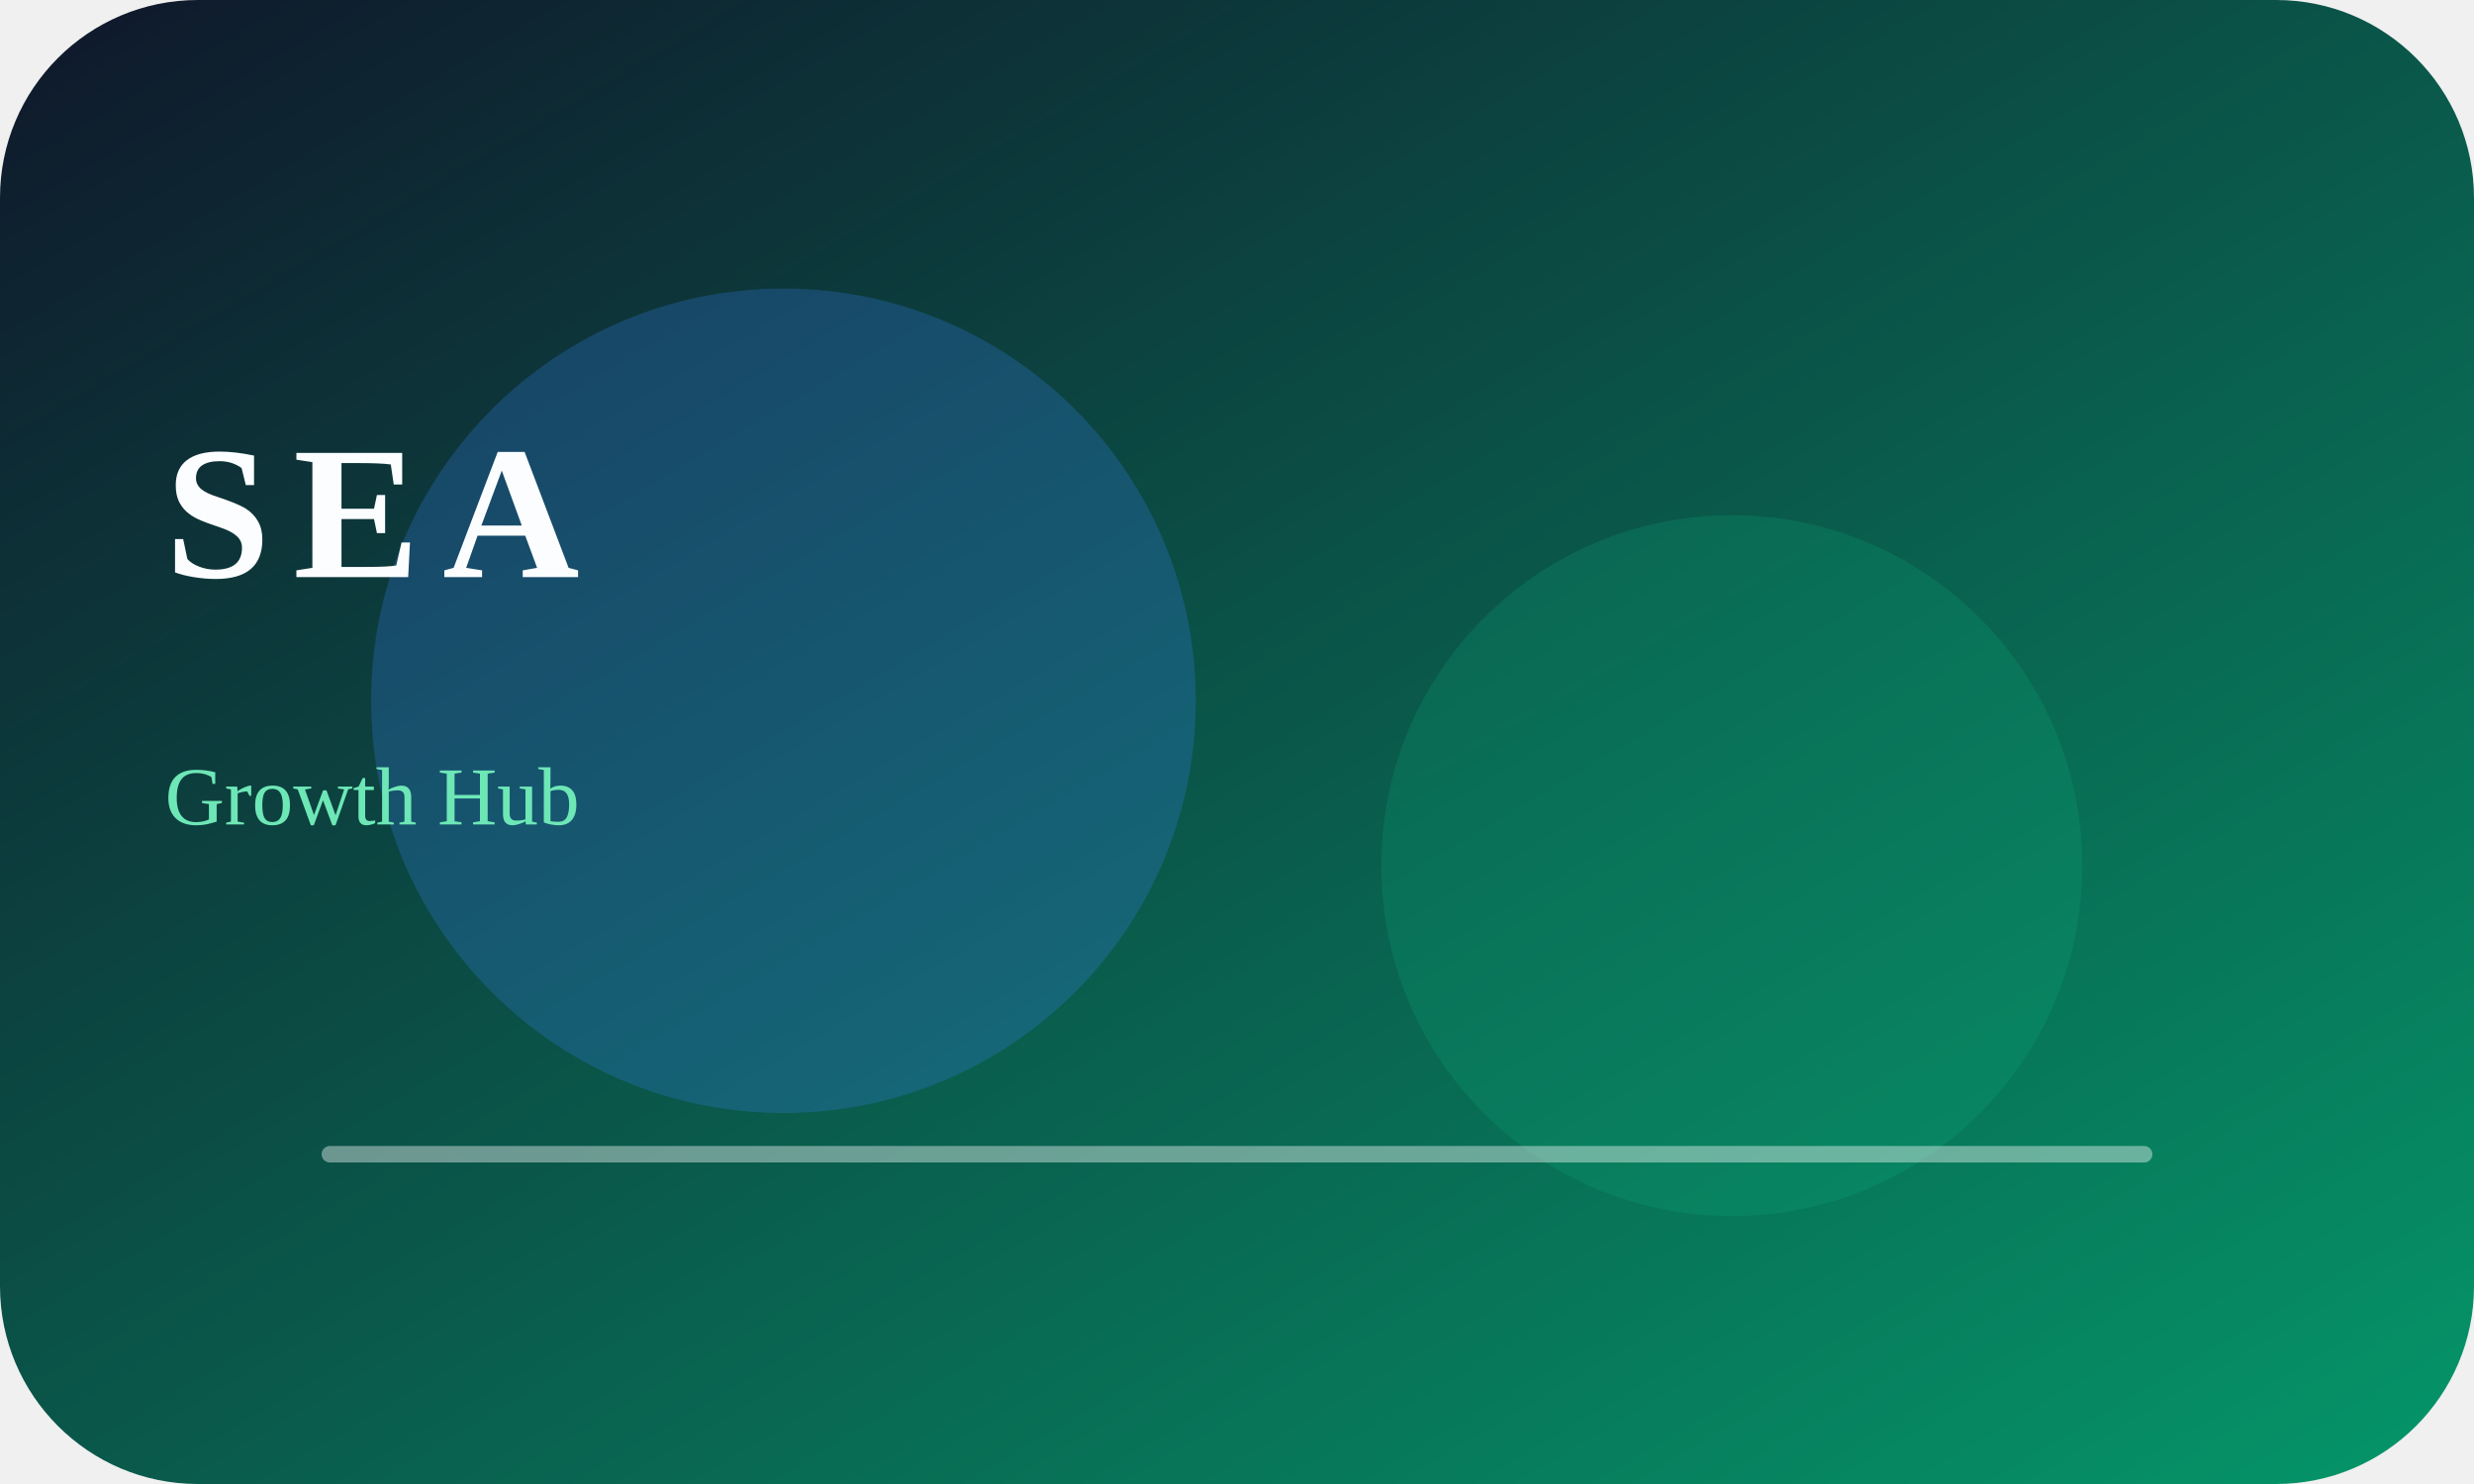
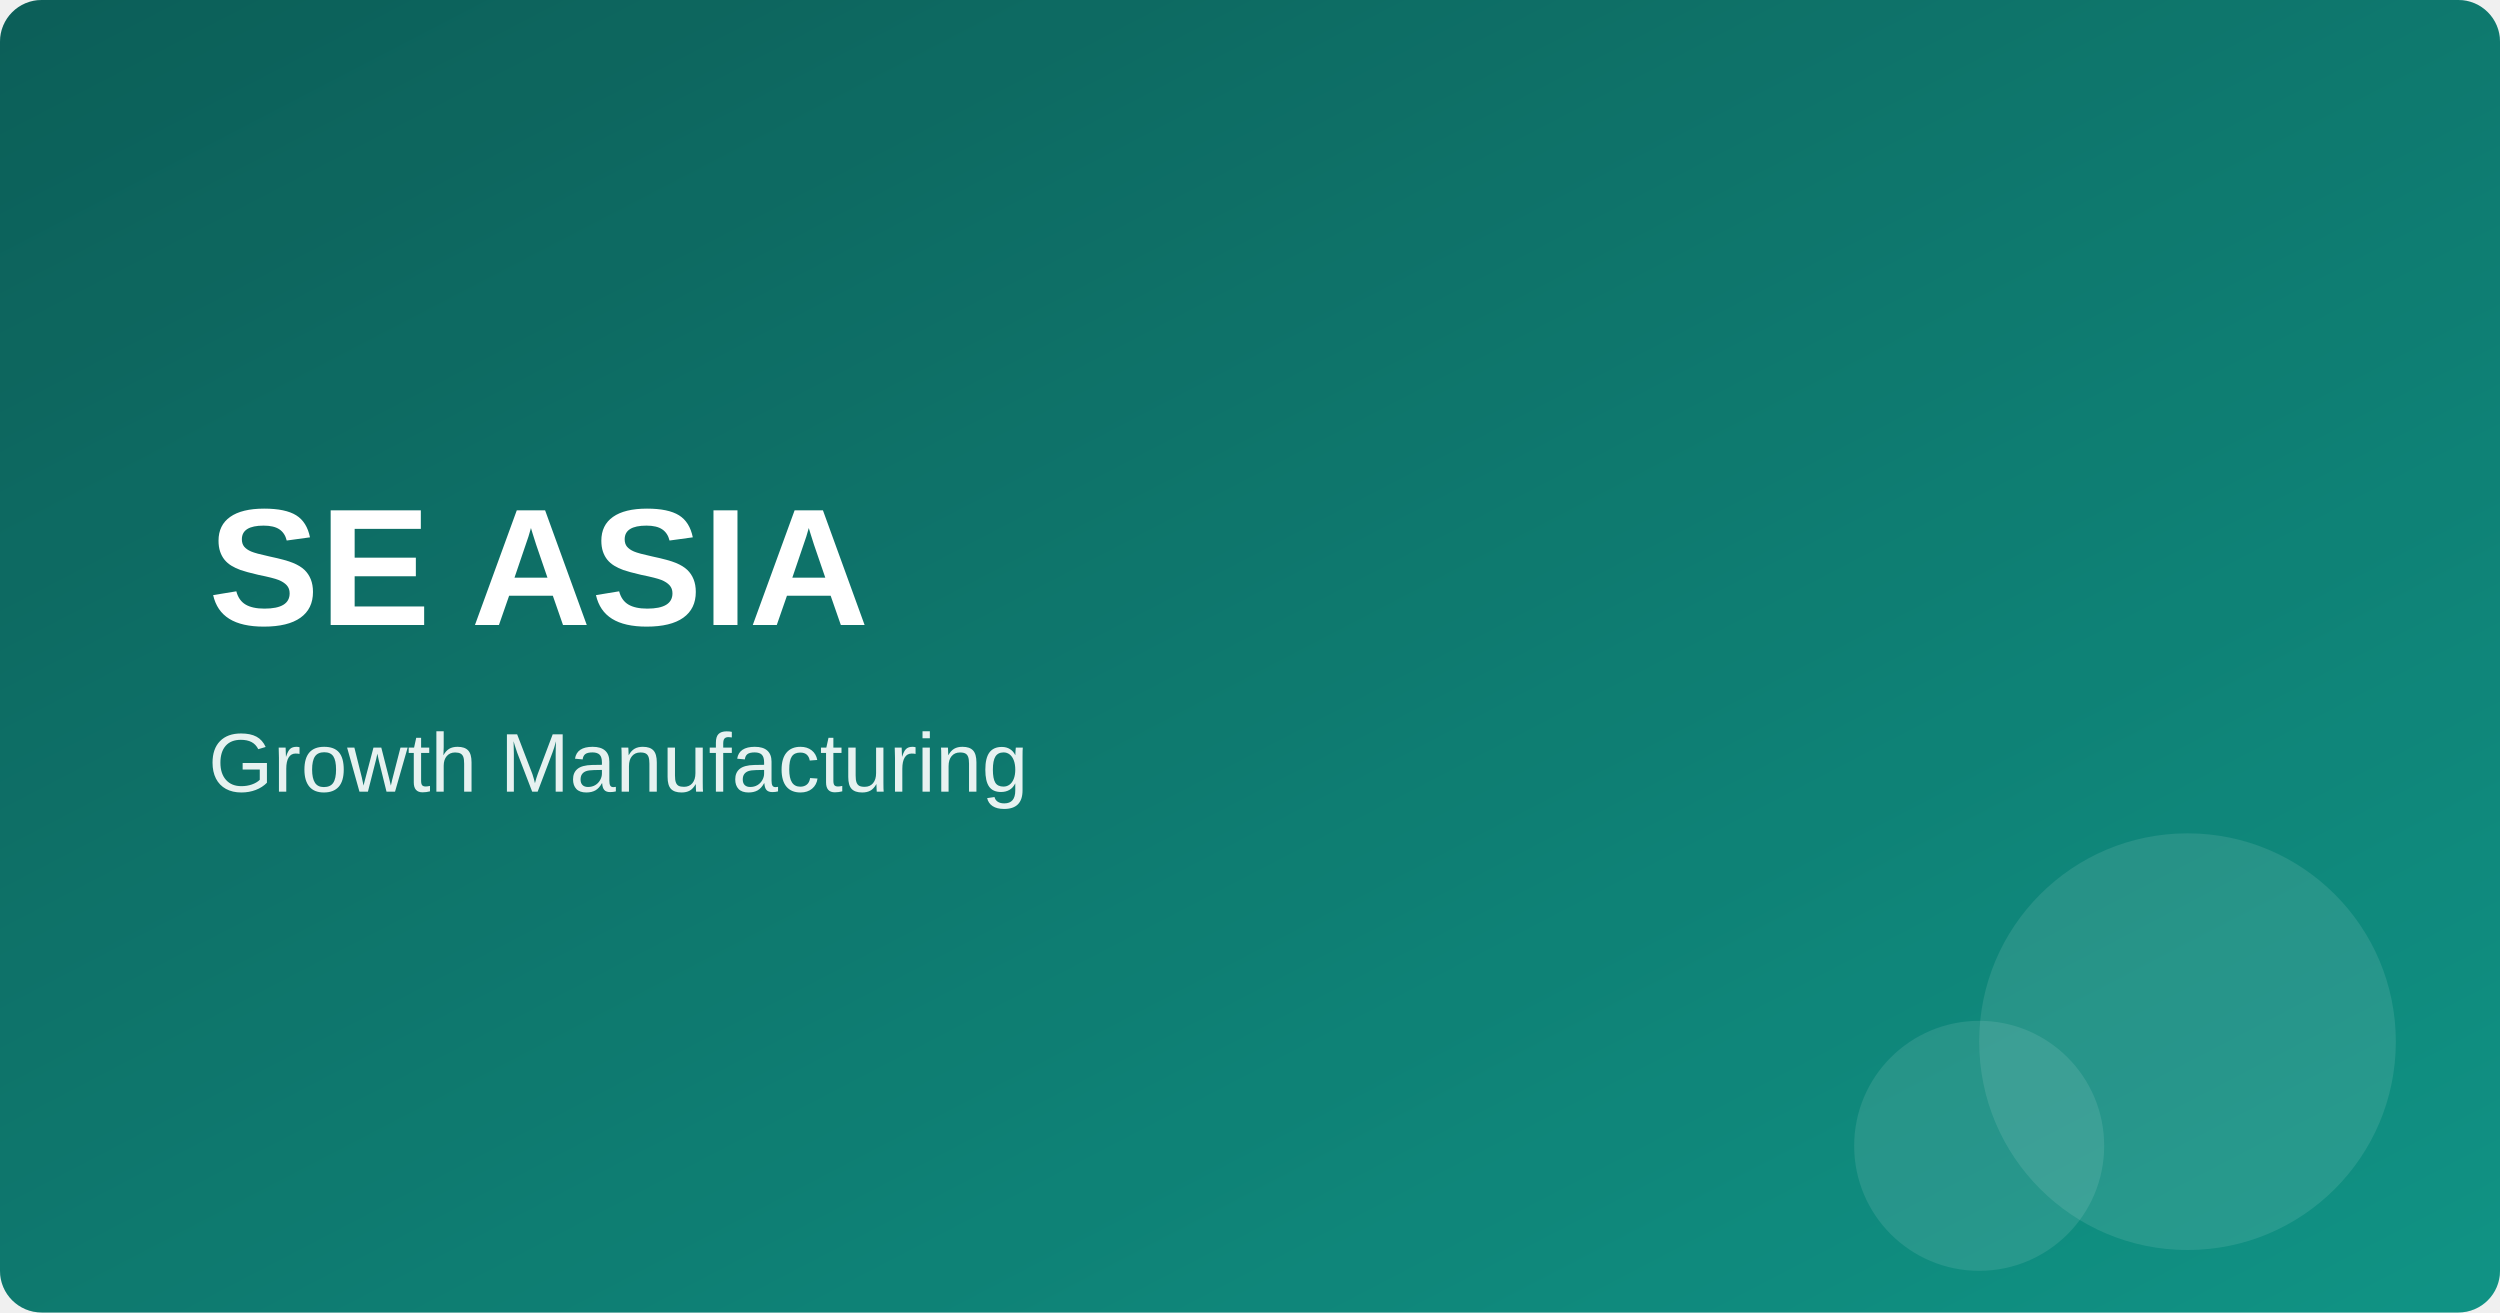
- <svg xmlns="http://www.w3.org/2000/svg" width="600" height="360" viewBox="0 0 600 360">
+ <svg xmlns="http://www.w3.org/2000/svg" width="1200" height="630" viewBox="0 0 1200 630">
  <defs>
-     <linearGradient id="grad-sea" x1="0%" y1="0%" x2="100%" y2="100%">
-       <stop offset="0%" stop-color="#0f172a" />
-       <stop offset="100%" stop-color="#059669" />
+     <linearGradient id="grad" x1="0%" y1="0%" x2="100%" y2="100%">
+       <stop offset="0%" stop-color="#0f766e" />
+       <stop offset="100%" stop-color="#14b8a6" />
    </linearGradient>
  </defs>
-   <rect width="600" height="360" rx="48" fill="url(#grad-sea)" />
-   <circle cx="190" cy="170" r="100" fill="rgba(59,130,246,0.25)" />
-   <circle cx="420" cy="210" r="85" fill="rgba(16,185,129,0.18)" />
-   <path d="M80 280h440" stroke="rgba(255,255,255,0.4)" stroke-width="4" stroke-linecap="round" />
-   <text x="40" y="140" fill="#fbfdff" font-size="46" font-weight="700" letter-spacing="0.12em">SEA</text>
-   <text x="40" y="200" fill="#6ee7b7" font-size="20" font-weight="500">Growth Hub</text>
+   <rect width="1200" height="630" rx="20" fill="url(#grad)" />
+   <rect x="0" y="0" width="1200" height="630" fill="rgba(0,0,0,0.2)" rx="20" />
+   <text x="100" y="300" font-family="Arial, sans-serif" font-size="80" font-weight="bold" fill="white">SE ASIA</text>
+   <text x="100" y="380" font-family="Arial, sans-serif" font-size="40" fill="rgba(255,255,255,0.9)">Growth Manufacturing</text>
+   <circle cx="1050" cy="500" r="100" fill="rgba(255,255,255,0.1)" />
+   <circle cx="950" cy="550" r="60" fill="rgba(255,255,255,0.1)" />
</svg>
